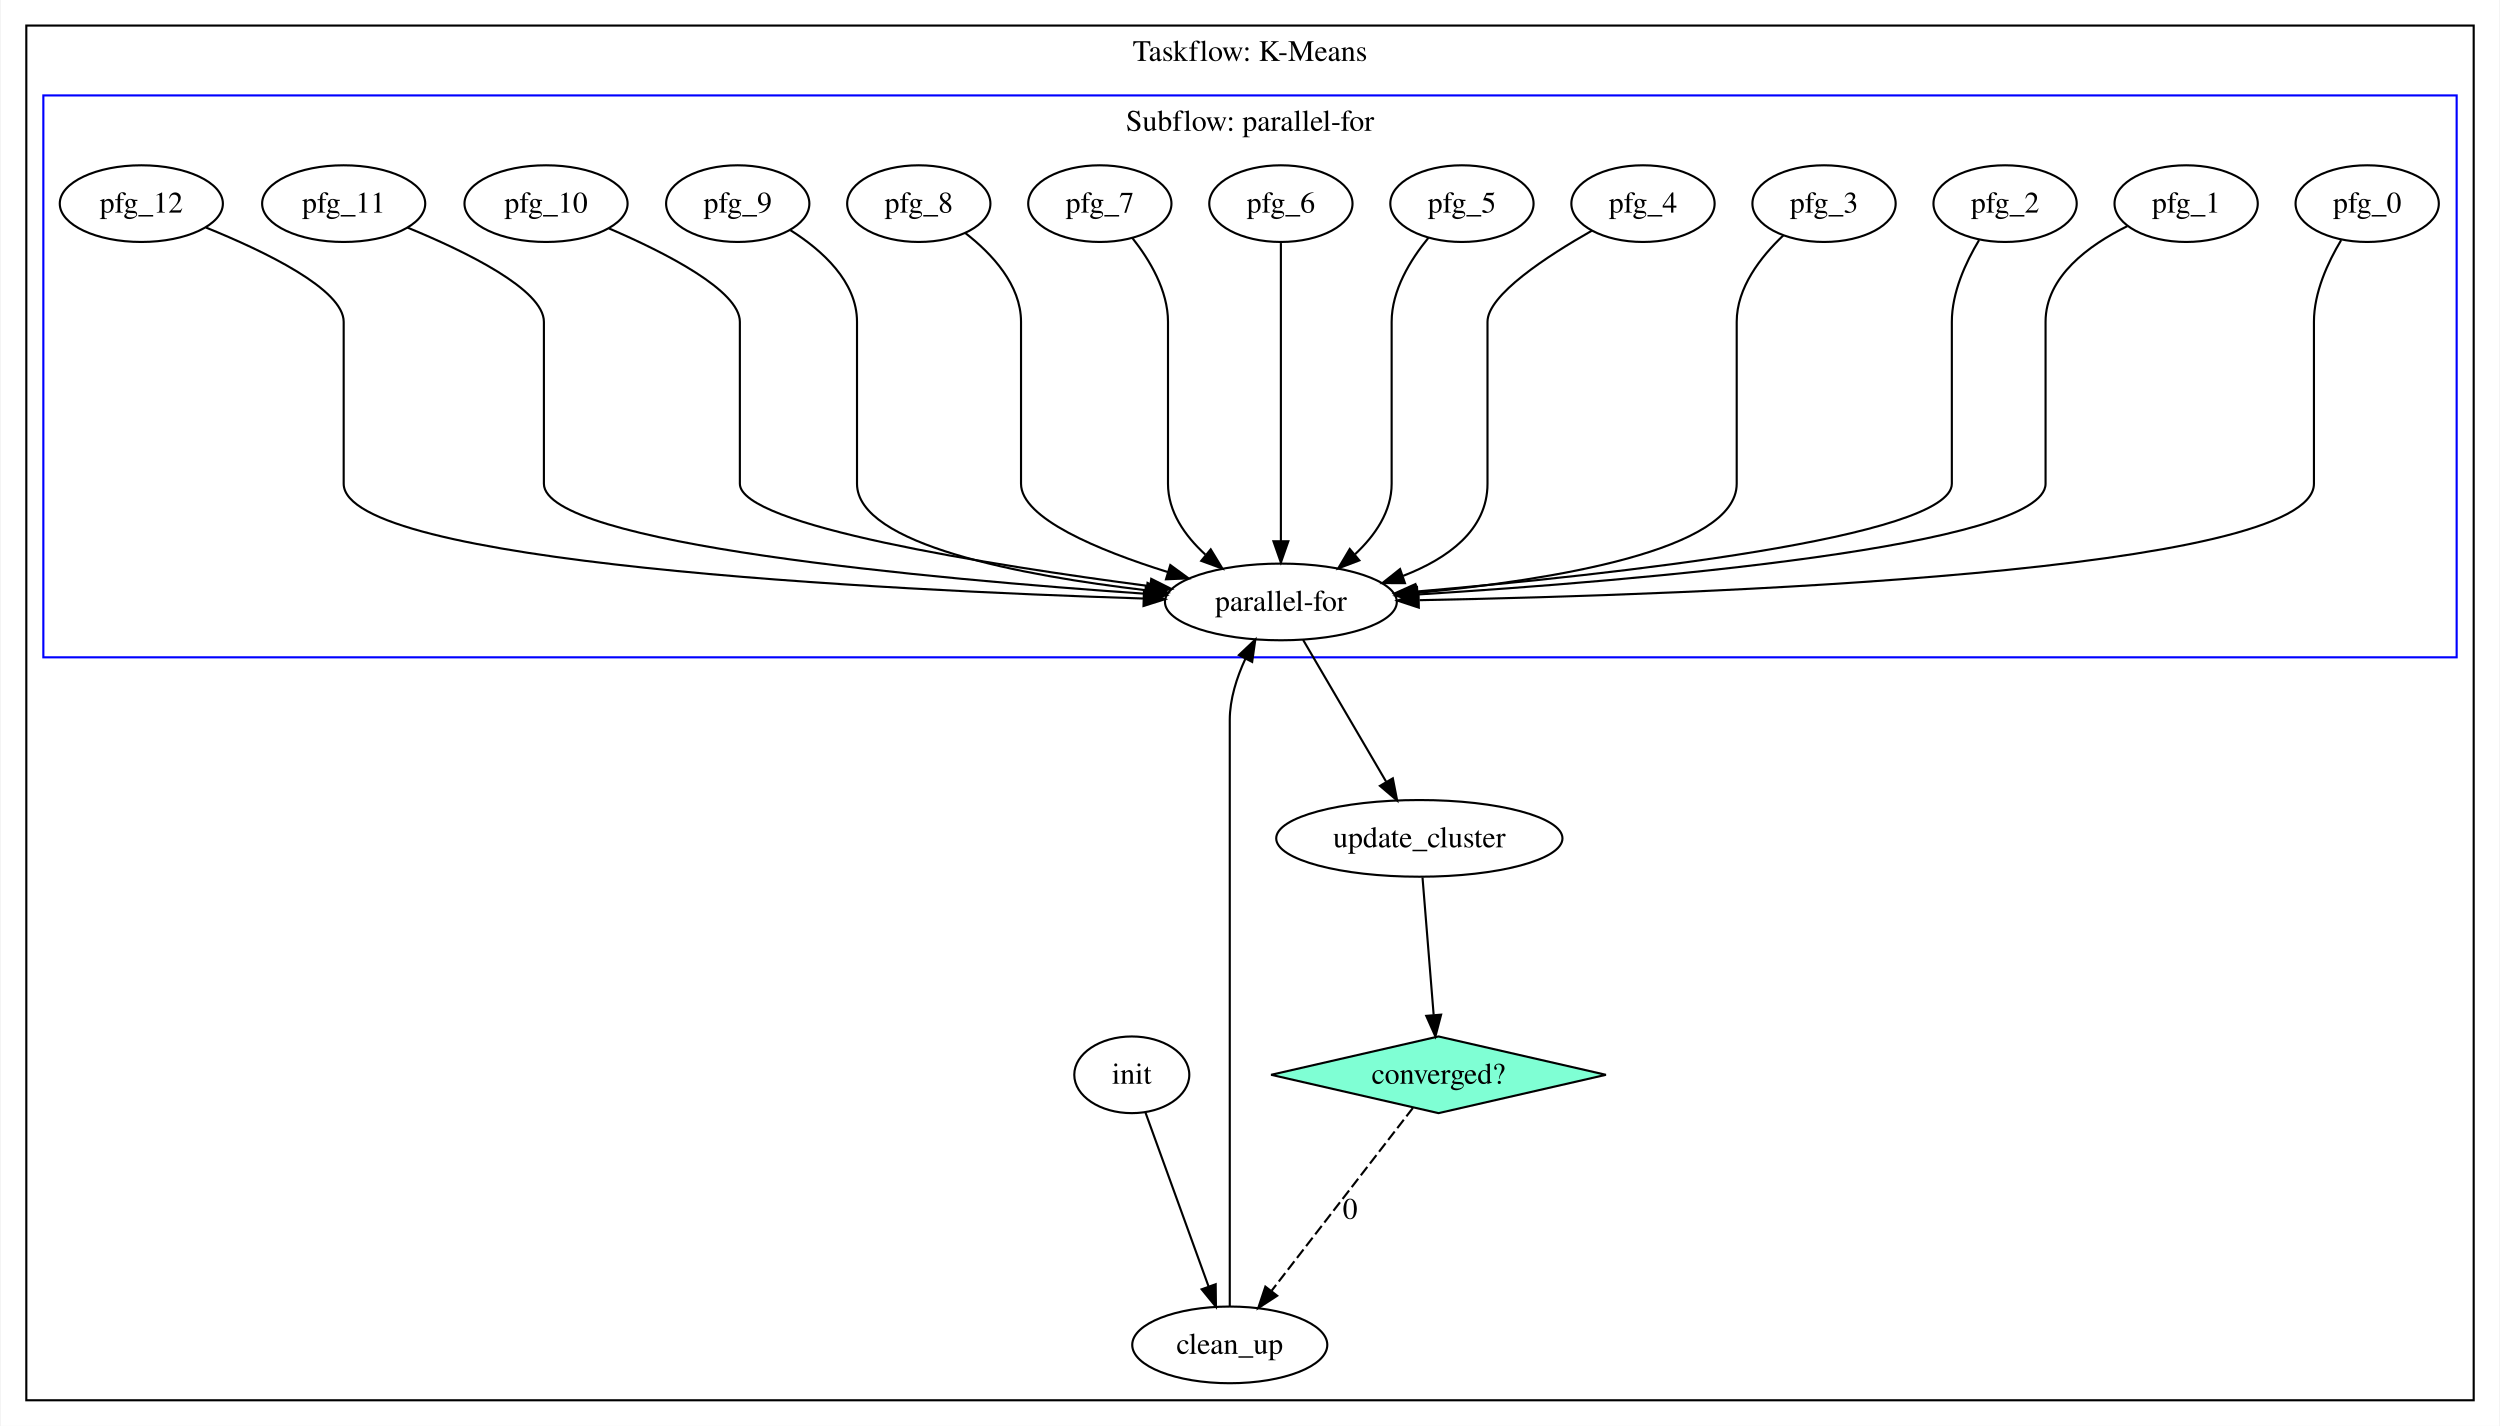
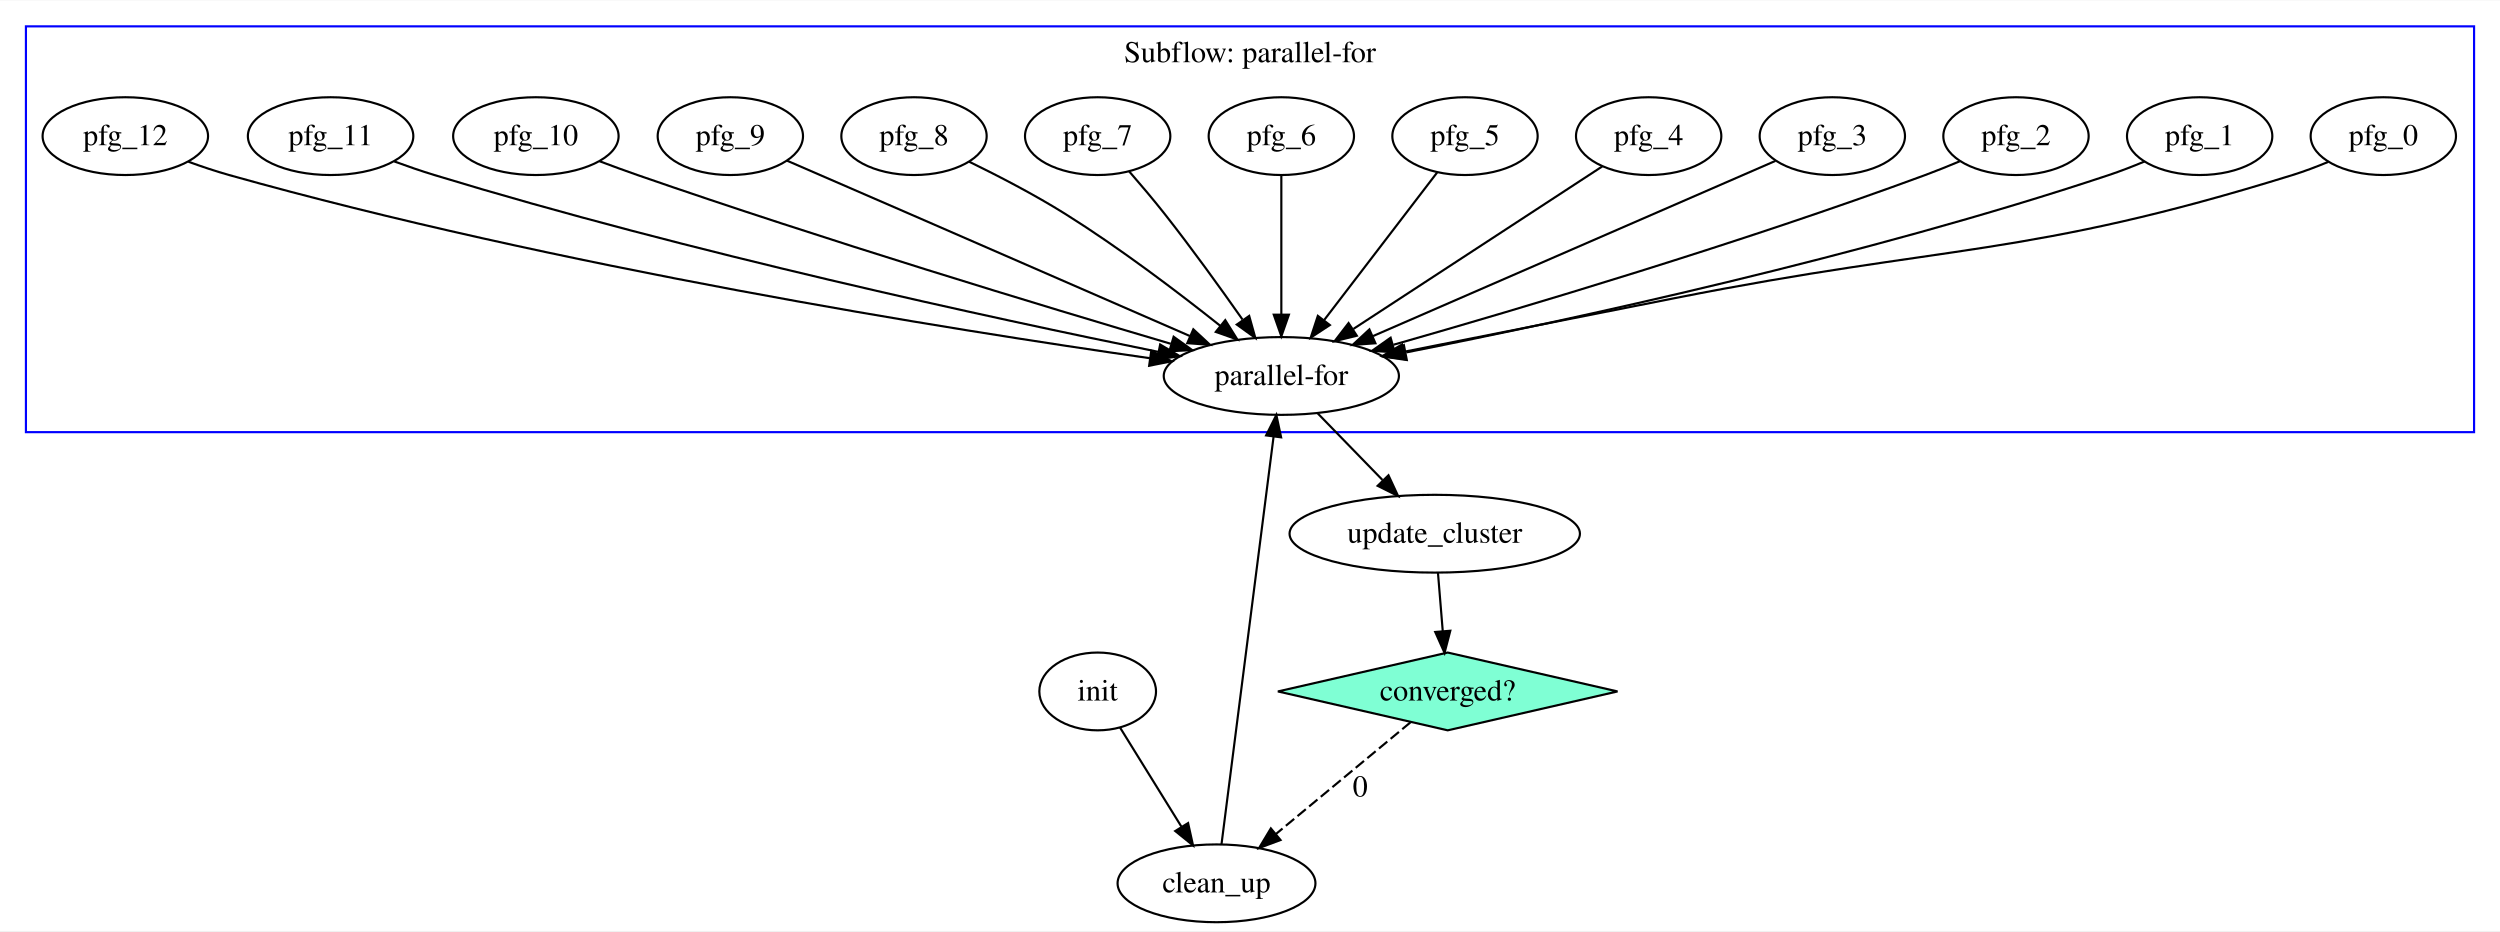
- <svg xmlns="http://www.w3.org/2000/svg" width="1173pt" height="669pt" viewBox="0.00 0.00 1173.00 669.40">
-   <g id="graph0" class="graph" transform="scale(1 1) rotate(0) translate(4 665.4)">
-     <polygon fill="#ffffff" stroke="transparent" points="-4,4 -4,-665.4 1169,-665.4 1169,4 -4,4" />
+ <svg xmlns="http://www.w3.org/2000/svg" width="1157pt" height="431pt" viewBox="0.00 0.00 1157.00 430.60">
+   <g id="graph0" class="graph" transform="scale(1 1) rotate(0) translate(4 426.6)">
+     <polygon fill="#ffffff" stroke="transparent" points="-4,4 -4,-426.6 1153,-426.6 1153,4 -4,4" />
    <g id="clust1" class="cluster">
-       <polygon fill="none" stroke="#000000" points="8,-8 8,-653.4 1157,-653.4 1157,-8 8,-8" />
-       <text text-anchor="middle" x="582.5" y="-636.8" font-family="Times,serif" font-size="14.00" fill="#000000">Taskflow: K-Means</text>
-     </g>
-     <g id="clust2" class="cluster">
-       <polygon fill="none" stroke="#0000ff" points="16,-356.8 16,-620.6 1149,-620.6 1149,-356.8 16,-356.8" />
-       <text text-anchor="middle" x="582.5" y="-604" font-family="Times,serif" font-size="14.00" fill="#000000">Subflow: parallel-for</text>
+       <polygon fill="none" stroke="#0000ff" points="8,-226.8 8,-414.6 1141,-414.6 1141,-226.8 8,-226.8" />
+       <text text-anchor="middle" x="574.5" y="-398" font-family="Times,serif" font-size="14.00" fill="#000000">Subflow: parallel-for</text>
    </g>
    <g id="node1" class="node">
-       <ellipse fill="none" stroke="#000000" cx="527" cy="-160.8" rx="27" ry="18" />
-       <text text-anchor="middle" x="527" y="-156.6" font-family="Times,serif" font-size="14.00" fill="#000000">init</text>
+       <ellipse fill="none" stroke="#000000" cx="504" cy="-106.8" rx="27" ry="18" />
+       <text text-anchor="middle" x="504" y="-102.6" font-family="Times,serif" font-size="14.00" fill="#000000">init</text>
    </g>
    <g id="node2" class="node">
-       <ellipse fill="none" stroke="#000000" cx="573" cy="-34" rx="45.789" ry="18" />
-       <text text-anchor="middle" x="573" y="-29.8" font-family="Times,serif" font-size="14.00" fill="#000000">clean_up</text>
+       <ellipse fill="none" stroke="#000000" cx="559" cy="-18" rx="45.789" ry="18" />
+       <text text-anchor="middle" x="559" y="-13.8" font-family="Times,serif" font-size="14.00" fill="#000000">clean_up</text>
    </g>
    <g id="edge1" class="edge">
-       <path fill="none" stroke="#000000" d="M533.396,-143.169C541.077,-121.997 554.048,-86.243 563.043,-61.448" />
-       <polygon fill="#000000" stroke="#000000" points="566.39,-62.484 566.51,-51.89 559.809,-60.097 566.39,-62.484" />
+       <path fill="none" stroke="#000000" d="M514.345,-90.097C522.333,-77.2 533.538,-59.11 542.724,-44.278" />
+       <polygon fill="#000000" stroke="#000000" points="545.847,-45.883 548.137,-35.539 539.896,-42.197 545.847,-45.883" />
    </g>
    <g id="node3" class="node">
-       <ellipse fill="none" stroke="#000000" cx="597" cy="-382.8" rx="54.428" ry="18" />
-       <text text-anchor="middle" x="597" y="-378.6" font-family="Times,serif" font-size="14.00" fill="#000000">parallel-for</text>
+       <ellipse fill="none" stroke="#000000" cx="589" cy="-252.8" rx="54.428" ry="18" />
+       <text text-anchor="middle" x="589" y="-248.6" font-family="Times,serif" font-size="14.00" fill="#000000">parallel-for</text>
    </g>
    <g id="edge2" class="edge">
-       <path fill="none" stroke="#000000" d="M573,-52.036C573,-64.724 573,-82.1 573,-97.4 573,-327.3 573,-327.3 573,-327.3 573,-337.168 576.236,-347.272 580.331,-356.108" />
-       <polygon fill="#000000" stroke="#000000" points="577.295,-357.856 585,-365.128 583.511,-354.638 577.295,-357.856" />
+       <path fill="none" stroke="#000000" d="M561.312,-36.096C566.511,-76.787 579.156,-175.756 585.396,-224.592" />
+       <polygon fill="#000000" stroke="#000000" points="581.957,-225.29 586.696,-234.766 588.9,-224.403 581.957,-225.29" />
    </g>
    <g id="node4" class="node">
-       <ellipse fill="none" stroke="#000000" cx="662" cy="-271.8" rx="67.195" ry="18" />
-       <text text-anchor="middle" x="662" y="-267.6" font-family="Times,serif" font-size="14.00" fill="#000000">update_cluster</text>
+       <ellipse fill="none" stroke="#000000" cx="660" cy="-179.8" rx="67.195" ry="18" />
+       <text text-anchor="middle" x="660" y="-175.6" font-family="Times,serif" font-size="14.00" fill="#000000">update_cluster</text>
    </g>
    <g id="edge3" class="edge">
-       <path fill="none" stroke="#000000" d="M607.443,-364.966C617.962,-347.003 634.317,-319.074 646.379,-298.476" />
-       <polygon fill="#000000" stroke="#000000" points="649.55,-299.988 651.582,-289.59 643.509,-296.45 649.55,-299.988" />
+       <path fill="none" stroke="#000000" d="M605.826,-235.5C614.78,-226.294 625.949,-214.81 635.816,-204.666" />
+       <polygon fill="#000000" stroke="#000000" points="638.586,-206.838 643.049,-197.229 633.567,-201.957 638.586,-206.838" />
    </g>
    <g id="node18" class="node">
-       <polygon fill="#7fffd4" stroke="#000000" points="671,-178.8 592.408,-160.8 671,-142.8 749.592,-160.8 671,-178.8" />
-       <text text-anchor="middle" x="671" y="-156.6" font-family="Times,serif" font-size="14.00" fill="#000000">converged?</text>
+       <polygon fill="#7fffd4" stroke="#000000" points="666,-124.8 587.408,-106.8 666,-88.8 744.592,-106.8 666,-124.8" />
+       <text text-anchor="middle" x="666" y="-102.6" font-family="Times,serif" font-size="14.00" fill="#000000">converged?</text>
    </g>
    <g id="edge17" class="edge">
-       <path fill="none" stroke="#000000" d="M663.486,-253.471C664.908,-235.933 667.073,-209.231 668.715,-188.987" />
-       <polygon fill="#000000" stroke="#000000" points="672.222,-189.038 669.542,-178.788 665.245,-188.473 672.222,-189.038" />
+       <path fill="none" stroke="#000000" d="M661.483,-161.755C662.152,-153.622 662.956,-143.83 663.7,-134.779" />
+       <polygon fill="#000000" stroke="#000000" points="667.203,-134.891 664.534,-124.637 660.226,-134.317 667.203,-134.891" />
    </g>
    <g id="node5" class="node">
-       <ellipse fill="none" stroke="#000000" cx="1107" cy="-569.8" rx="33.63" ry="18" />
-       <text text-anchor="middle" x="1107" y="-565.6" font-family="Times,serif" font-size="14.00" fill="#000000">pfg_0</text>
+       <ellipse fill="none" stroke="#000000" cx="1099" cy="-363.8" rx="33.63" ry="18" />
+       <text text-anchor="middle" x="1099" y="-359.6" font-family="Times,serif" font-size="14.00" fill="#000000">pfg_0</text>
    </g>
    <g id="edge4" class="edge">
-       <path fill="none" stroke="#000000" d="M1094.793,-552.684C1088.447,-542.135 1082,-528.038 1082,-514.3 1082,-514.3 1082,-514.3 1082,-438.3 1082,-396.526 794.325,-386.178 662.086,-383.628" />
-       <polygon fill="#000000" stroke="#000000" points="661.755,-380.121 651.693,-383.437 661.627,-387.12 661.755,-380.121" />
+       <path fill="none" stroke="#000000" d="M1073.553,-351.893C1068.164,-349.657 1062.455,-347.492 1057,-345.8 933.209,-307.397 898.129,-314.042 771,-288.8 728.983,-280.457 681.502,-271.067 645.574,-263.969" />
+       <polygon fill="#000000" stroke="#000000" points="646.25,-260.535 635.761,-262.03 644.893,-267.402 646.25,-260.535" />
    </g>
    <g id="node6" class="node">
-       <ellipse fill="none" stroke="#000000" cx="1022" cy="-569.8" rx="33.63" ry="18" />
-       <text text-anchor="middle" x="1022" y="-565.6" font-family="Times,serif" font-size="14.00" fill="#000000">pfg_1</text>
+       <ellipse fill="none" stroke="#000000" cx="1014" cy="-363.8" rx="33.63" ry="18" />
+       <text text-anchor="middle" x="1014" y="-359.6" font-family="Times,serif" font-size="14.00" fill="#000000">pfg_1</text>
    </g>
    <g id="edge5" class="edge">
-       <path fill="none" stroke="#000000" d="M994.393,-559.232C976.307,-550.31 956,-535.559 956,-514.3 956,-514.3 956,-514.3 956,-438.3 956,-408.813 764.398,-392.789 661.145,-386.294" />
-       <polygon fill="#000000" stroke="#000000" points="661.331,-382.799 651.135,-385.677 660.9,-389.786 661.331,-382.799" />
+       <path fill="none" stroke="#000000" d="M988.496,-352.068C983.112,-349.819 977.419,-347.605 972,-345.8 859.001,-308.159 722.601,-278.71 646.863,-263.715" />
+       <polygon fill="#000000" stroke="#000000" points="647.075,-260.189 636.587,-261.695 645.725,-267.058 647.075,-260.189" />
    </g>
    <g id="node7" class="node">
-       <ellipse fill="none" stroke="#000000" cx="937" cy="-569.8" rx="33.63" ry="18" />
-       <text text-anchor="middle" x="937" y="-565.6" font-family="Times,serif" font-size="14.00" fill="#000000">pfg_2</text>
+       <ellipse fill="none" stroke="#000000" cx="929" cy="-363.8" rx="33.63" ry="18" />
+       <text text-anchor="middle" x="929" y="-359.6" font-family="Times,serif" font-size="14.00" fill="#000000">pfg_2</text>
    </g>
    <g id="edge6" class="edge">
-       <path fill="none" stroke="#000000" d="M924.793,-552.684C918.447,-542.135 912,-528.038 912,-514.3 912,-514.3 912,-514.3 912,-438.3 912,-413.01 752.49,-395.609 660.486,-387.675" />
-       <polygon fill="#000000" stroke="#000000" points="660.696,-384.181 650.436,-386.823 660.104,-391.156 660.696,-384.181" />
+       <path fill="none" stroke="#000000" d="M902.953,-352.148C897.71,-349.941 892.209,-347.723 887,-345.8 801.931,-314.39 700.762,-284.311 640.879,-267.24" />
+       <polygon fill="#000000" stroke="#000000" points="641.487,-263.775 630.911,-264.411 639.575,-270.509 641.487,-263.775" />
    </g>
    <g id="node8" class="node">
-       <ellipse fill="none" stroke="#000000" cx="852" cy="-569.8" rx="33.63" ry="18" />
-       <text text-anchor="middle" x="852" y="-565.6" font-family="Times,serif" font-size="14.00" fill="#000000">pfg_3</text>
+       <ellipse fill="none" stroke="#000000" cx="844" cy="-363.8" rx="33.63" ry="18" />
+       <text text-anchor="middle" x="844" y="-359.6" font-family="Times,serif" font-size="14.00" fill="#000000">pfg_3</text>
    </g>
    <g id="edge7" class="edge">
-       <path fill="none" stroke="#000000" d="M832.94,-554.937C822.234,-544.806 811,-530.352 811,-514.3 811,-514.3 811,-514.3 811,-438.3 811,-406.987 724.065,-393.043 661.014,-387.049" />
-       <polygon fill="#000000" stroke="#000000" points="660.999,-383.533 650.725,-386.12 660.37,-390.505 660.999,-383.533" />
+       <path fill="none" stroke="#000000" d="M817.671,-352.339C773.587,-333.149 684.467,-294.356 631.44,-271.274" />
+       <polygon fill="#000000" stroke="#000000" points="632.543,-267.937 621.977,-267.155 629.75,-274.355 632.543,-267.937" />
    </g>
    <g id="node9" class="node">
-       <ellipse fill="none" stroke="#000000" cx="767" cy="-569.8" rx="33.63" ry="18" />
-       <text text-anchor="middle" x="767" y="-565.6" font-family="Times,serif" font-size="14.00" fill="#000000">pfg_4</text>
+       <ellipse fill="none" stroke="#000000" cx="759" cy="-363.8" rx="33.63" ry="18" />
+       <text text-anchor="middle" x="759" y="-359.6" font-family="Times,serif" font-size="14.00" fill="#000000">pfg_4</text>
    </g>
    <g id="edge8" class="edge">
-       <path fill="none" stroke="#000000" d="M743.097,-557.157C721.807,-545.071 694,-526.877 694,-514.3 694,-514.3 694,-514.3 694,-438.3 694,-416.511 675.334,-403.159 654.378,-395.034" />
-       <polygon fill="#000000" stroke="#000000" points="655.242,-391.629 644.648,-391.657 652.947,-398.242 655.242,-391.629" />
+       <path fill="none" stroke="#000000" d="M737.469,-349.742C708.436,-330.784 656.449,-296.84 622.341,-274.57" />
+       <polygon fill="#000000" stroke="#000000" points="623.941,-271.434 613.654,-268.898 620.114,-277.296 623.941,-271.434" />
    </g>
    <g id="node10" class="node">
-       <ellipse fill="none" stroke="#000000" cx="682" cy="-569.8" rx="33.63" ry="18" />
-       <text text-anchor="middle" x="682" y="-565.6" font-family="Times,serif" font-size="14.00" fill="#000000">pfg_5</text>
+       <ellipse fill="none" stroke="#000000" cx="674" cy="-363.8" rx="33.63" ry="18" />
+       <text text-anchor="middle" x="674" y="-359.6" font-family="Times,serif" font-size="14.00" fill="#000000">pfg_5</text>
    </g>
    <g id="edge9" class="edge">
-       <path fill="none" stroke="#000000" d="M666.273,-553.765C657.774,-543.391 649,-529.097 649,-514.3 649,-514.3 649,-514.3 649,-438.3 649,-425.277 641.281,-414.05 631.791,-405.169" />
-       <polygon fill="#000000" stroke="#000000" points="633.824,-402.306 623.914,-398.56 629.325,-407.669 633.824,-402.306" />
+       <path fill="none" stroke="#000000" d="M661.09,-346.942C647.212,-328.818 624.977,-299.781 608.867,-278.744" />
+       <polygon fill="#000000" stroke="#000000" points="611.453,-276.365 602.595,-270.553 605.896,-280.621 611.453,-276.365" />
    </g>
    <g id="node11" class="node">
-       <ellipse fill="none" stroke="#000000" cx="597" cy="-569.8" rx="33.63" ry="18" />
-       <text text-anchor="middle" x="597" y="-565.6" font-family="Times,serif" font-size="14.00" fill="#000000">pfg_6</text>
+       <ellipse fill="none" stroke="#000000" cx="589" cy="-363.8" rx="33.63" ry="18" />
+       <text text-anchor="middle" x="589" y="-359.6" font-family="Times,serif" font-size="14.00" fill="#000000">pfg_6</text>
    </g>
    <g id="edge10" class="edge">
-       <path fill="none" stroke="#000000" d="M597,-551.3C597,-540.508 597,-526.633 597,-514.3 597,-514.3 597,-514.3 597,-438.3 597,-429.532 597,-419.984 597,-411.32" />
-       <polygon fill="#000000" stroke="#000000" points="600.5,-411.3 597,-401.3 593.5,-411.3 600.5,-411.3" />
+       <path fill="none" stroke="#000000" d="M589,-345.471C589,-328.037 589,-301.548 589,-281.349" />
+       <polygon fill="#000000" stroke="#000000" points="592.5,-281.157 589,-271.157 585.5,-281.157 592.5,-281.157" />
    </g>
    <g id="node12" class="node">
-       <ellipse fill="none" stroke="#000000" cx="512" cy="-569.8" rx="33.63" ry="18" />
-       <text text-anchor="middle" x="512" y="-565.6" font-family="Times,serif" font-size="14.00" fill="#000000">pfg_7</text>
+       <ellipse fill="none" stroke="#000000" cx="504" cy="-363.8" rx="33.63" ry="18" />
+       <text text-anchor="middle" x="504" y="-359.6" font-family="Times,serif" font-size="14.00" fill="#000000">pfg_7</text>
    </g>
    <g id="edge11" class="edge">
-       <path fill="none" stroke="#000000" d="M527.25,-553.684C535.492,-543.278 544,-528.981 544,-514.3 544,-514.3 544,-514.3 544,-438.3 544,-425.159 551.867,-413.905 561.54,-405.036" />
-       <polygon fill="#000000" stroke="#000000" points="564.062,-407.494 569.568,-398.443 559.619,-402.084 564.062,-407.494" />
+       <path fill="none" stroke="#000000" d="M518.504,-347.564C523.813,-341.465 529.793,-334.407 535,-327.8 547.501,-311.938 560.764,-293.542 571.018,-278.939" />
+       <polygon fill="#000000" stroke="#000000" points="574.128,-280.597 576.979,-270.393 568.387,-276.592 574.128,-280.597" />
    </g>
    <g id="node13" class="node">
-       <ellipse fill="none" stroke="#000000" cx="427" cy="-569.8" rx="33.63" ry="18" />
-       <text text-anchor="middle" x="427" y="-565.6" font-family="Times,serif" font-size="14.00" fill="#000000">pfg_8</text>
+       <ellipse fill="none" stroke="#000000" cx="419" cy="-363.8" rx="33.63" ry="18" />
+       <text text-anchor="middle" x="419" y="-359.6" font-family="Times,serif" font-size="14.00" fill="#000000">pfg_8</text>
    </g>
    <g id="edge12" class="edge">
-       <path fill="none" stroke="#000000" d="M448.753,-556.069C461.453,-546.206 475,-531.625 475,-514.3 475,-514.3 475,-514.3 475,-438.3 475,-422.098 511.099,-407.101 544.024,-396.791" />
-       <polygon fill="#000000" stroke="#000000" points="545.087,-400.126 553.644,-393.879 543.059,-393.427 545.087,-400.126" />
+       <path fill="none" stroke="#000000" d="M444.513,-351.967C458.036,-345.377 474.752,-336.718 489,-327.8 514.27,-311.983 541.216,-291.544 560.761,-275.999" />
+       <polygon fill="#000000" stroke="#000000" points="563.048,-278.651 568.659,-269.664 558.668,-273.191 563.048,-278.651" />
    </g>
    <g id="node14" class="node">
-       <ellipse fill="none" stroke="#000000" cx="342" cy="-569.8" rx="33.63" ry="18" />
-       <text text-anchor="middle" x="342" y="-565.6" font-family="Times,serif" font-size="14.00" fill="#000000">pfg_9</text>
+       <ellipse fill="none" stroke="#000000" cx="334" cy="-363.8" rx="33.63" ry="18" />
+       <text text-anchor="middle" x="334" y="-359.6" font-family="Times,serif" font-size="14.00" fill="#000000">pfg_9</text>
    </g>
    <g id="edge13" class="edge">
-       <path fill="none" stroke="#000000" d="M366.725,-557.335C381.727,-547.841 398,-533.189 398,-514.3 398,-514.3 398,-514.3 398,-438.3 398,-409.667 475.408,-395.161 533.667,-388.299" />
-       <polygon fill="#000000" stroke="#000000" points="534.387,-391.74 543.933,-387.144 533.605,-384.784 534.387,-391.74" />
+       <path fill="none" stroke="#000000" d="M360.173,-352.463C376.514,-345.381 397.987,-336.068 417,-327.8 461.236,-308.562 511.846,-286.486 546.654,-271.292" />
+       <polygon fill="#000000" stroke="#000000" points="548.27,-274.406 556.035,-267.197 545.47,-267.99 548.27,-274.406" />
    </g>
    <g id="node15" class="node">
-       <ellipse fill="none" stroke="#000000" cx="252" cy="-569.8" rx="38.288" ry="18" />
-       <text text-anchor="middle" x="252" y="-565.6" font-family="Times,serif" font-size="14.00" fill="#000000">pfg_10</text>
+       <ellipse fill="none" stroke="#000000" cx="244" cy="-363.8" rx="38.288" ry="18" />
+       <text text-anchor="middle" x="244" y="-359.6" font-family="Times,serif" font-size="14.00" fill="#000000">pfg_10</text>
    </g>
    <g id="edge14" class="edge">
-       <path fill="none" stroke="#000000" d="M281.545,-558.163C308.116,-546.746 343,-528.965 343,-514.3 343,-514.3 343,-514.3 343,-438.3 343,-418.685 460.105,-400.119 535.286,-390.221" />
-       <polygon fill="#000000" stroke="#000000" points="536.133,-393.641 545.599,-388.883 535.232,-386.699 536.133,-393.641" />
+       <path fill="none" stroke="#000000" d="M273.48,-352.183C279.265,-349.996 285.304,-347.777 291,-345.8 376.91,-315.977 478.224,-285.296 537.842,-267.693" />
+       <polygon fill="#000000" stroke="#000000" points="539.155,-270.955 547.759,-264.772 537.177,-264.24 539.155,-270.955" />
    </g>
    <g id="node16" class="node">
-       <ellipse fill="none" stroke="#000000" cx="157" cy="-569.8" rx="38.288" ry="18" />
-       <text text-anchor="middle" x="157" y="-565.6" font-family="Times,serif" font-size="14.00" fill="#000000">pfg_11</text>
+       <ellipse fill="none" stroke="#000000" cx="149" cy="-363.8" rx="38.288" ry="18" />
+       <text text-anchor="middle" x="149" y="-359.6" font-family="Times,serif" font-size="14.00" fill="#000000">pfg_11</text>
    </g>
    <g id="edge15" class="edge">
-       <path fill="none" stroke="#000000" d="M187.001,-558.53C214.51,-547.239 251,-529.414 251,-514.3 251,-514.3 251,-514.3 251,-438.3 251,-410.031 433.389,-393.555 533.323,-386.649" />
-       <polygon fill="#000000" stroke="#000000" points="533.577,-390.14 543.317,-385.971 533.103,-383.156 533.577,-390.14" />
+       <path fill="none" stroke="#000000" d="M178.502,-352.072C184.572,-349.847 190.956,-347.642 197,-345.8 314.497,-309.987 455.261,-279.544 532.076,-263.957" />
+       <polygon fill="#000000" stroke="#000000" points="532.918,-267.358 542.028,-261.948 531.534,-260.496 532.918,-267.358" />
    </g>
    <g id="node17" class="node">
-       <ellipse fill="none" stroke="#000000" cx="62" cy="-569.8" rx="38.288" ry="18" />
-       <text text-anchor="middle" x="62" y="-565.6" font-family="Times,serif" font-size="14.00" fill="#000000">pfg_12</text>
+       <ellipse fill="none" stroke="#000000" cx="54" cy="-363.8" rx="38.288" ry="18" />
+       <text text-anchor="middle" x="54" y="-359.6" font-family="Times,serif" font-size="14.00" fill="#000000">pfg_12</text>
    </g>
    <g id="edge16" class="edge">
-       <path fill="none" stroke="#000000" d="M92.32,-558.581C120.122,-547.329 157,-529.533 157,-514.3 157,-514.3 157,-514.3 157,-438.3 157,-400.94 409.925,-388.328 532.252,-384.413" />
-       <polygon fill="#000000" stroke="#000000" points="532.719,-387.9 542.606,-384.092 532.503,-380.903 532.719,-387.9" />
+       <path fill="none" stroke="#000000" d="M83.184,-351.955C89.335,-349.714 95.831,-347.532 102,-345.8 252.768,-303.467 435.202,-274.334 528.149,-261.02" />
+       <polygon fill="#000000" stroke="#000000" points="528.81,-264.461 538.218,-259.589 527.825,-257.531 528.81,-264.461" />
    </g>
    <g id="edge18" class="edge">
-       <path fill="none" stroke="#000000" stroke-dasharray="5,2" d="M658.983,-145.252C642.452,-123.862 612.494,-85.101 592.67,-59.451" />
-       <polygon fill="#000000" stroke="#000000" points="595.254,-57.071 586.37,-51.299 589.716,-61.352 595.254,-57.071" />
-       <text text-anchor="middle" x="629.5" y="-93.2" font-family="Times,serif" font-size="14.00" fill="#000000">0</text>
+       <path fill="none" stroke="#000000" stroke-dasharray="5,2" d="M648.809,-92.533C631.986,-78.572 606.095,-57.084 586.427,-40.762" />
+       <polygon fill="#000000" stroke="#000000" points="588.622,-38.035 578.692,-34.342 584.152,-43.422 588.622,-38.035" />
+       <text text-anchor="middle" x="625.5" y="-58.2" font-family="Times,serif" font-size="14.00" fill="#000000">0</text>
    </g>
  </g>
</svg>
